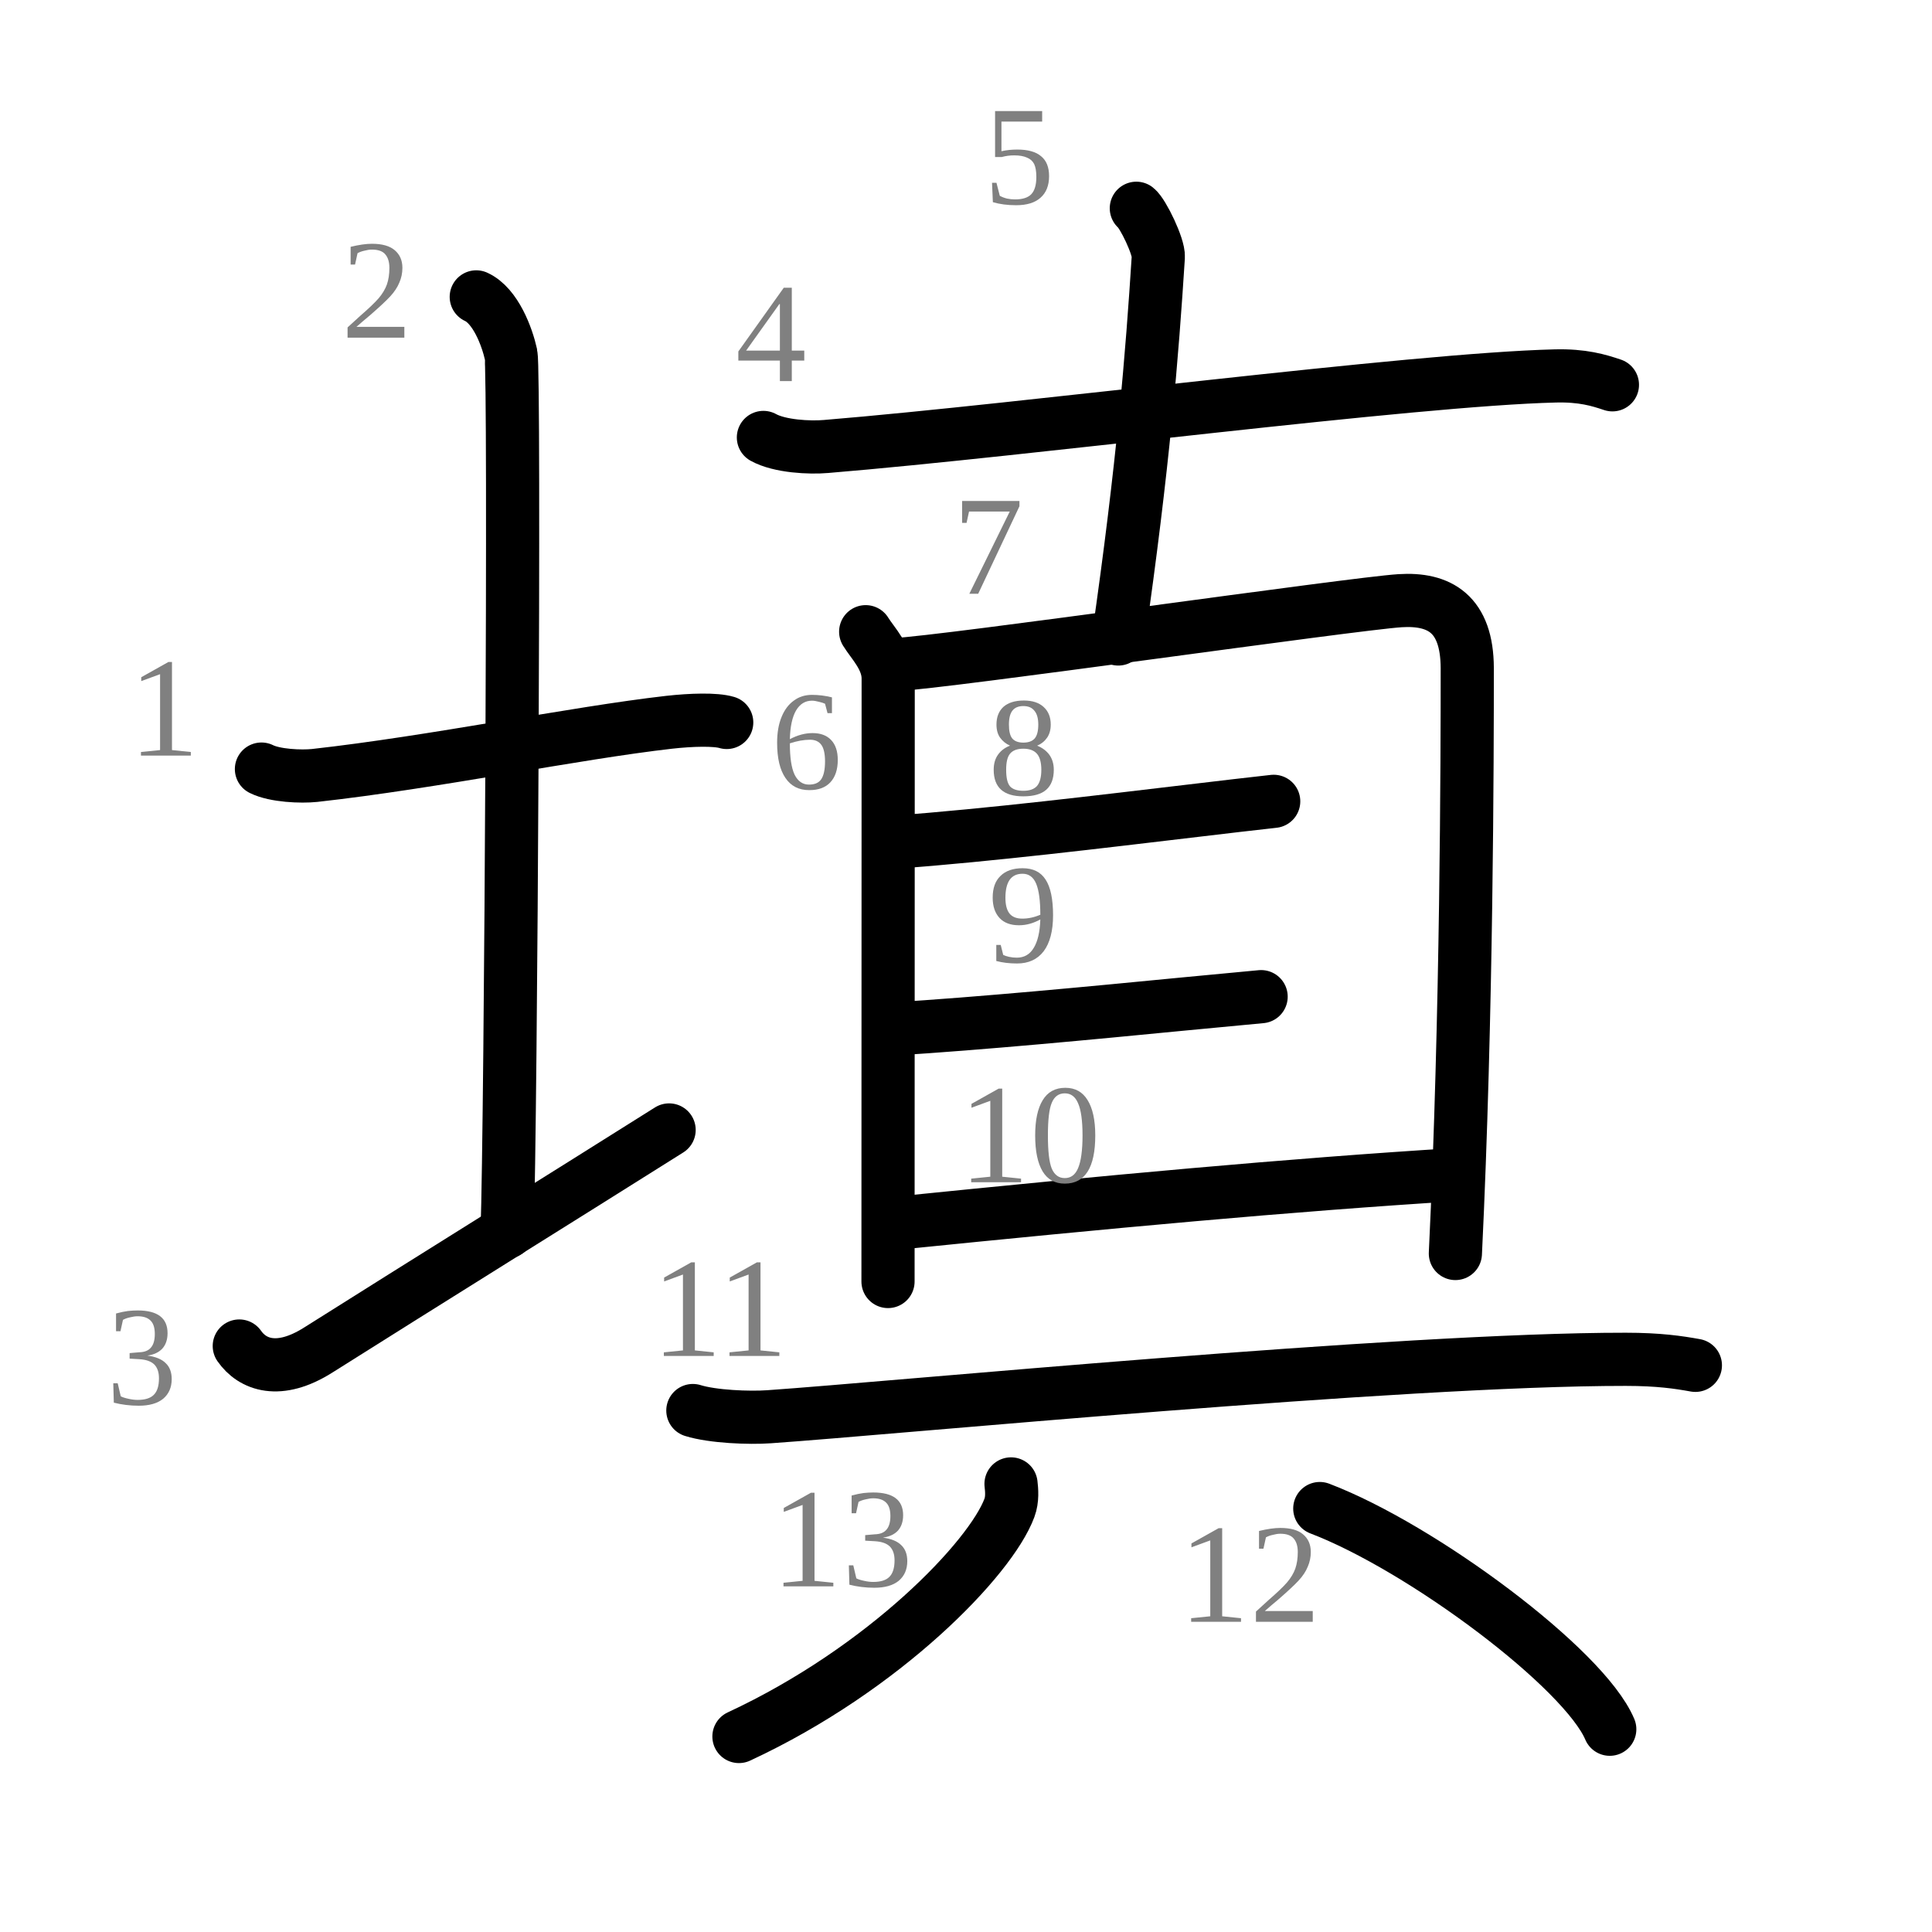
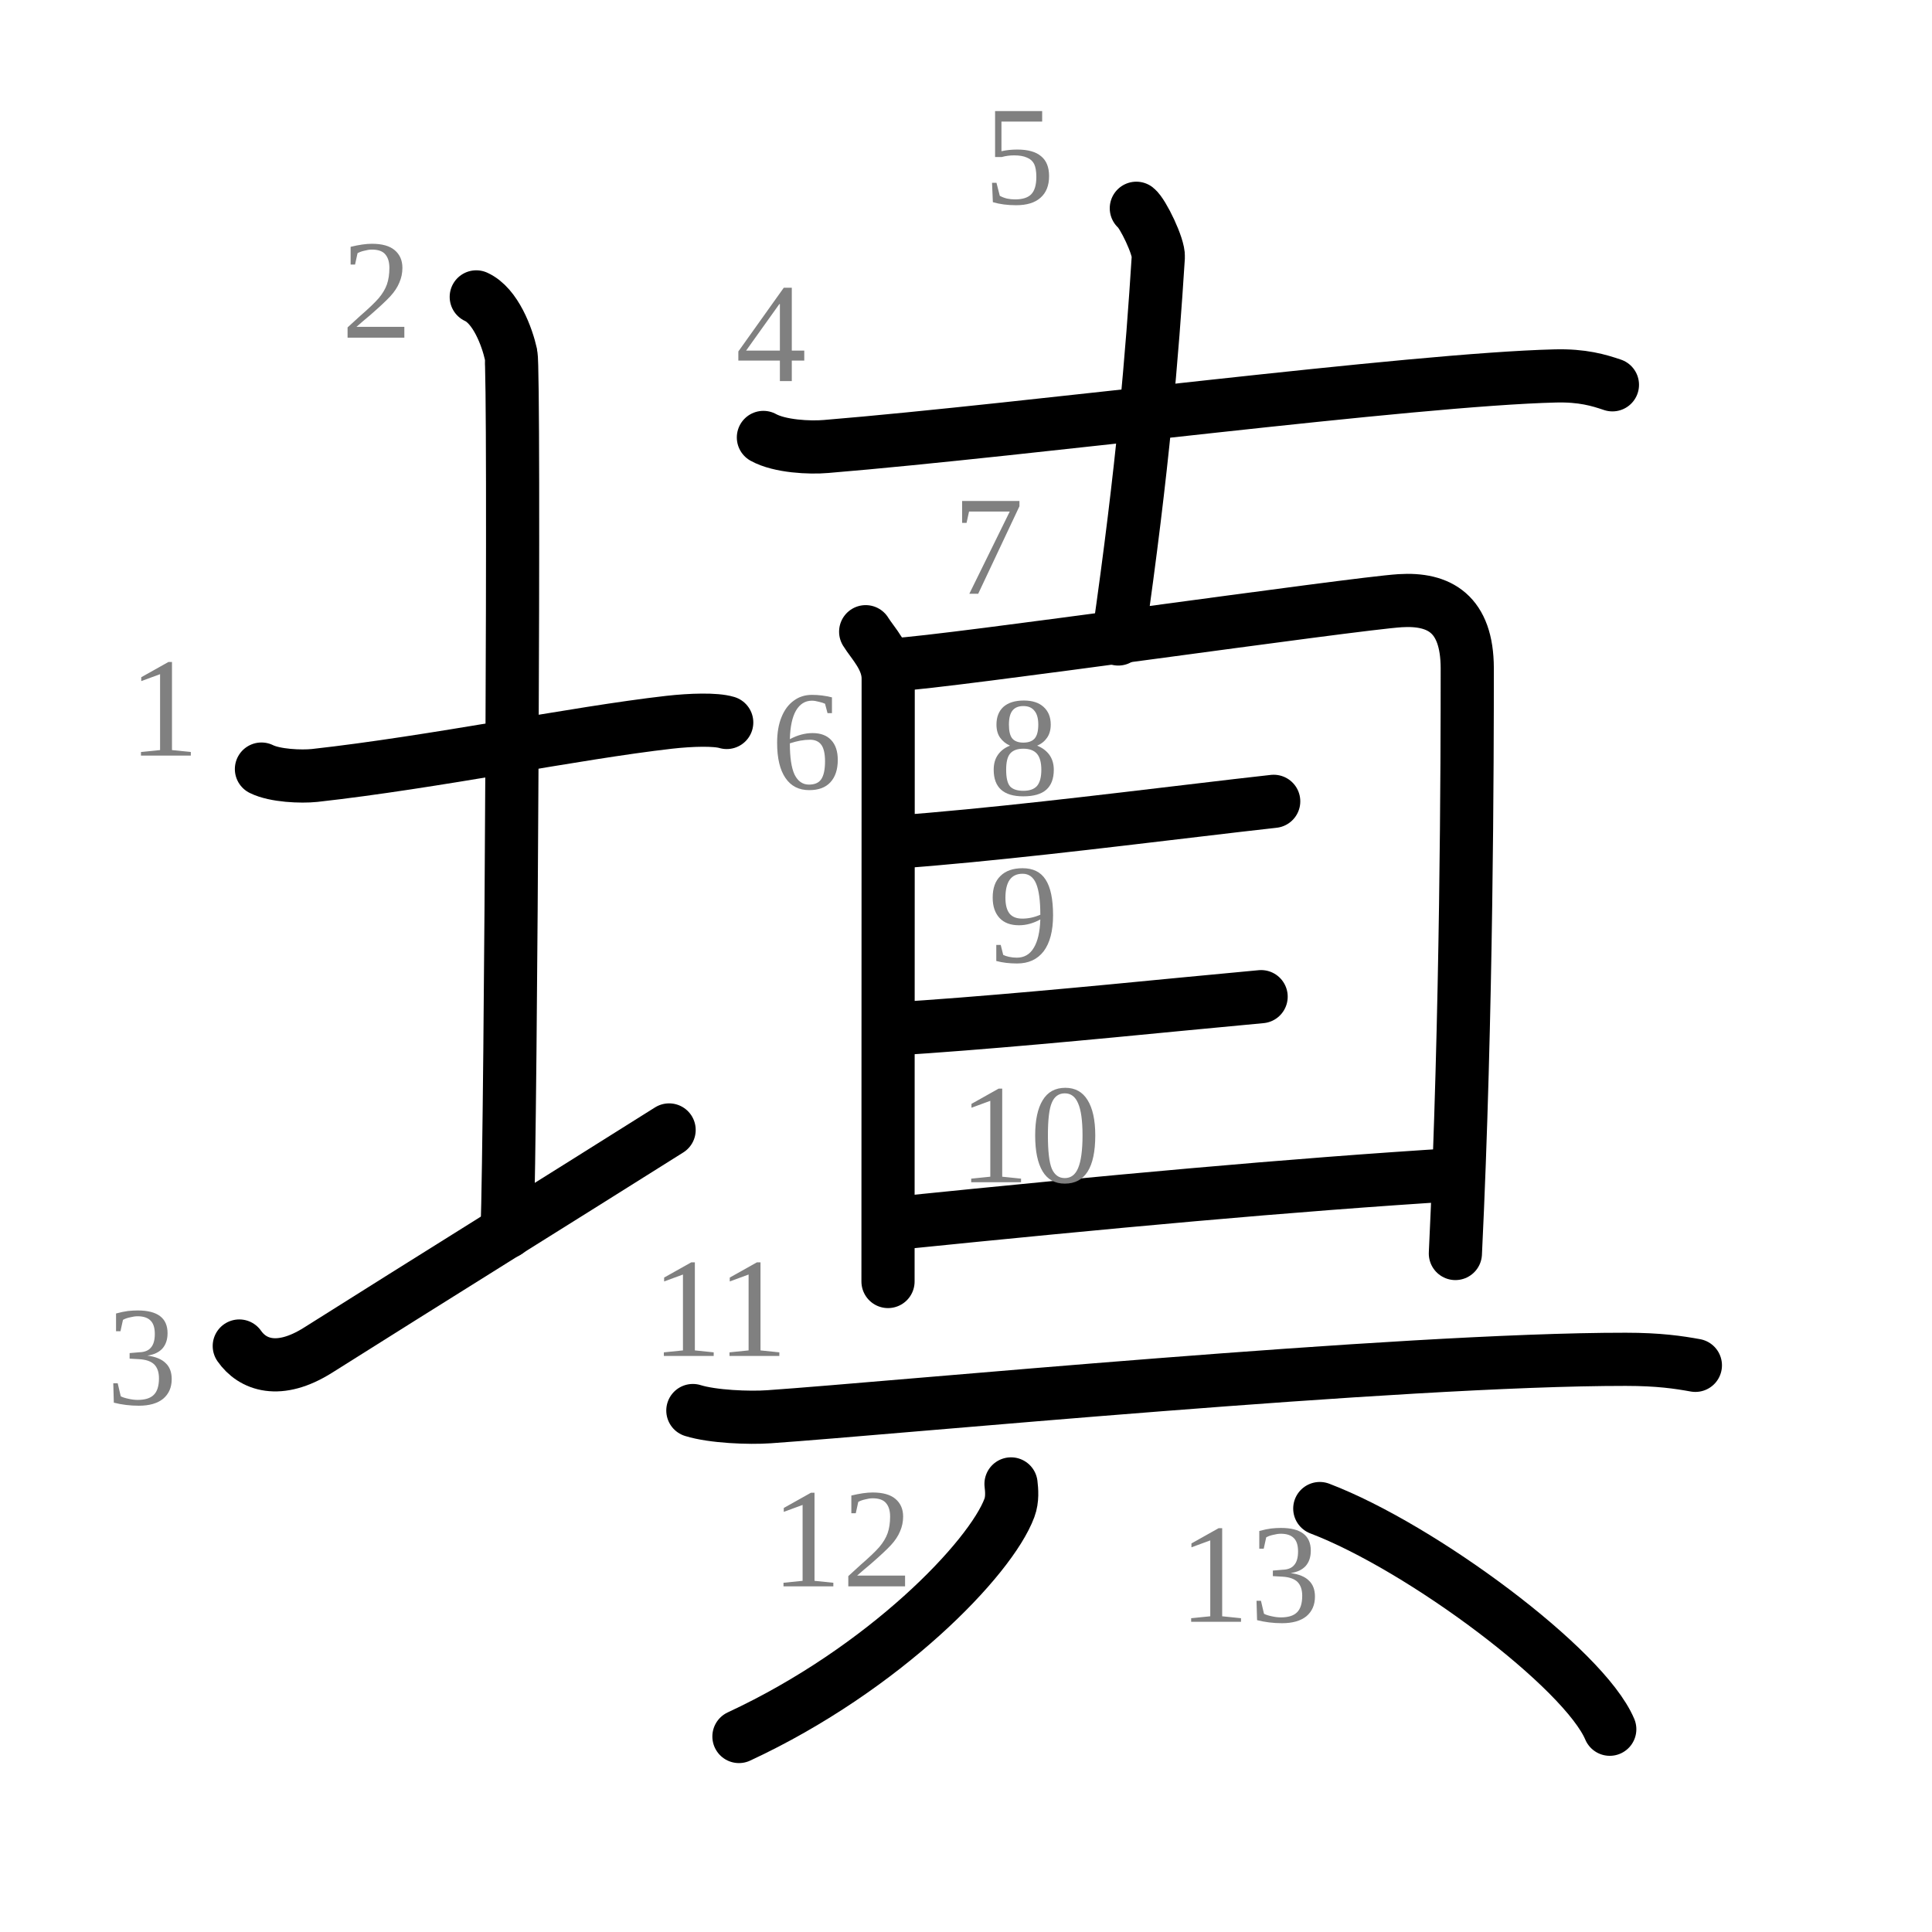
<svg xmlns="http://www.w3.org/2000/svg" xmlns:ns1="http://kanjivg.tagaini.net" width="109" height="109" viewBox="0 0 109 109">
  <g id="kvg:StrokePaths_0586b-Kaisho" style="fill:none;stroke:#000000;stroke-width:3;stroke-linecap:round;stroke-linejoin:round;">
    <g id="kvg:0586b-Kaisho" ns1:element="填">
      <g id="kvg:0586b-Kaisho-g1" ns1:element="土" ns1:variant="true" ns1:position="left" ns1:radical="general">
        <path id="kvg:0586b-Kaisho-s1" ns1:type="㇐" d="M14.75,43.39c0.76,0.38,2.24,0.44,3,0.36c6.75-0.75,14.65-2.39,20-3c1.25-0.14,2.62-0.18,3.25,0.01" />
        <path id="kvg:0586b-Kaisho-s2" ns1:type="㇑a" d="M26.87,16.75c1.09,0.5,1.74,2.25,1.96,3.25c0.22,1,0,43.25-0.22,49.5" />
        <path id="kvg:0586b-Kaisho-s3" ns1:type="㇀/㇐" d="M13.5,75.94c0.74,1.06,2.23,1.63,4.45,0.23c6.18-3.9,13.61-8.52,19.8-12.42" />
      </g>
      <g id="kvg:0586b-Kaisho-g2" ns1:element="真" ns1:position="right">
        <g id="kvg:0586b-Kaisho-g3" ns1:element="十" ns1:position="top">
          <path id="kvg:0586b-Kaisho-s4" ns1:type="㇐" d="M43.07,24.68c0.92,0.51,2.61,0.59,3.53,0.51c11.4-0.94,33.07-3.78,41.14-3.98c1.54-0.04,2.46,0.24,3.23,0.5" />
          <path id="kvg:0586b-Kaisho-s5" ns1:type="㇑" d="M64.11,11.75c0.37,0.29,1.28,2.17,1.24,2.75C65,20,64.5,26.25,63.09,36.05" />
        </g>
        <g id="kvg:0586b-Kaisho-g4" ns1:element="具" ns1:position="bottom">
          <g id="kvg:0586b-Kaisho-g5" ns1:element="目" ns1:position="top">
            <path id="kvg:0586b-Kaisho-s6" ns1:type="㇑" d="M48.84,35.64c0.4,0.65,1.27,1.5,1.27,2.64c0,9.22-0.01,33.45-0.01,34.02" />
            <path id="kvg:0586b-Kaisho-s7" ns1:type="㇕a" d="M50.47,37.5c2.93-0.14,25.85-3.44,28.52-3.61c2.22-0.14,3.78,0.74,3.79,3.8c0,4.97-0.02,19.57-0.67,33.03" />
            <path id="kvg:0586b-Kaisho-s8" ns1:type="㇐a" d="M50.33,47.53c5.79-0.44,11.55-1.15,17.31-1.83c1.44-0.17,2.85-0.34,4.22-0.49" />
            <path id="kvg:0586b-Kaisho-s9" ns1:type="㇐a" d="M50.28,58.06c5.15-0.32,11.29-0.91,16.43-1.41c1.47-0.14,2.96-0.28,4.44-0.42" />
            <path id="kvg:0586b-Kaisho-s10" ns1:type="㇐a" d="M50.8,68.99c11.54-1.17,21.93-2.14,31.47-2.73" />
          </g>
          <g id="kvg:0586b-Kaisho-g6" ns1:position="bottom">
            <path id="kvg:0586b-Kaisho-s11" ns1:type="㇐" d="M39.09,79.58c1.12,0.35,3.18,0.43,4.3,0.35c6.97-0.48,35.63-3.25,48.33-3.24c1.87,0,2.99,0.17,3.93,0.34" />
            <g id="kvg:0586b-Kaisho-g7" ns1:element="八">
              <path id="kvg:0586b-Kaisho-s12" ns1:type="㇒" d="M57.04,83.72c0.04,0.34,0.09,0.87-0.09,1.35c-1.05,2.84-7.04,9.08-15.26,12.9" />
              <path id="kvg:0586b-Kaisho-s13" ns1:type="㇏" d="M74.46,85.11c5.77,2.2,14.92,9.03,16.36,12.45" />
            </g>
          </g>
        </g>
      </g>
    </g>
  </g>
  <g id="kvg:StrokeNumbers_0586b-Kaisho" style="font-size:8;fill:#808080">
    <text transform="matrix(1 0 0 1 7.25 42.63)">1</text>
    <text transform="matrix(1 0 0 1 19.25 19.05)">2</text>
    <text transform="matrix(1 0 0 1 6.00 79.23)">3</text>
    <text transform="matrix(1 0 0 1 41.50 21.50)">4</text>
    <text transform="matrix(1 0 0 1 55.50 11.50)">5</text>
    <text transform="matrix(1 0 0 1 43.50 44.50)">6</text>
    <text transform="matrix(1 0 0 1 53.75 33.50)">7</text>
    <text transform="matrix(1 0 0 1 55.75 44.85)">8</text>
    <text transform="matrix(1 0 0 1 55.74 54.28)">9</text>
    <text transform="matrix(1 0 0 1 54.09 66.70)">10</text>
    <text transform="matrix(1 0 0 1 36.75 76.50)">11</text>
-     <text transform="matrix(1 0 0 1 66.50 91.50)">12</text>
-     <text transform="matrix(1 0 0 1 43.50 89.50)">13</text>
+     <text transform="matrix(1 0 0 1 43.50 89.50)">12</text>
+     <text transform="matrix(1 0 0 1 66.50 91.50)">13</text>
  </g>
</svg>
